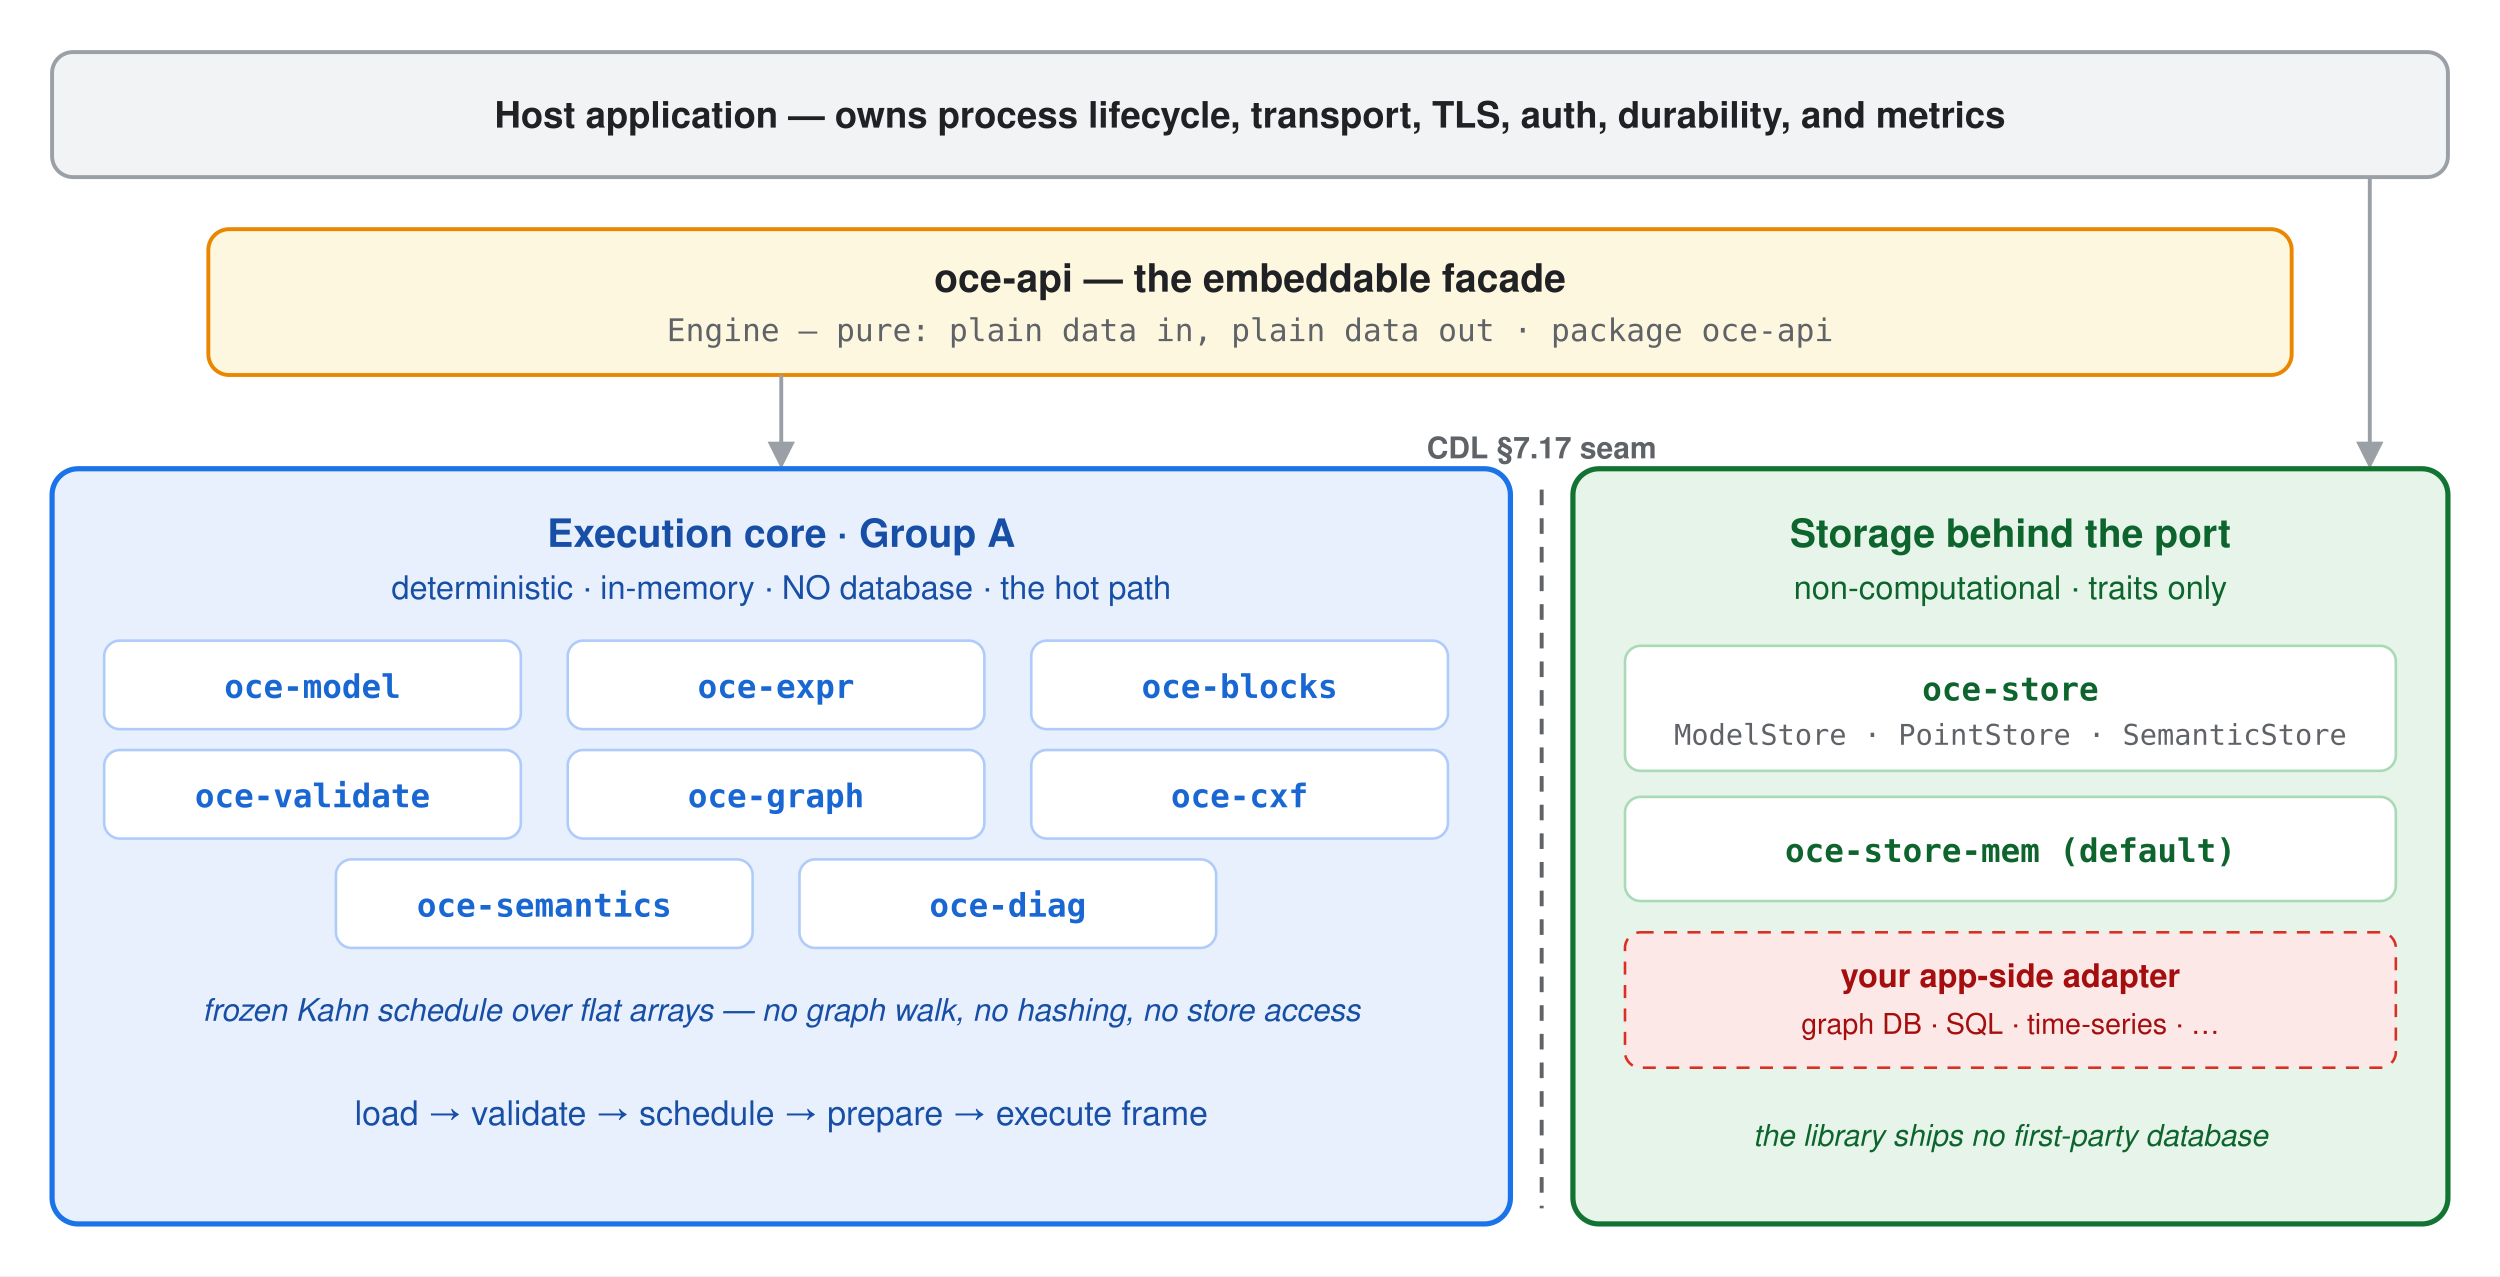
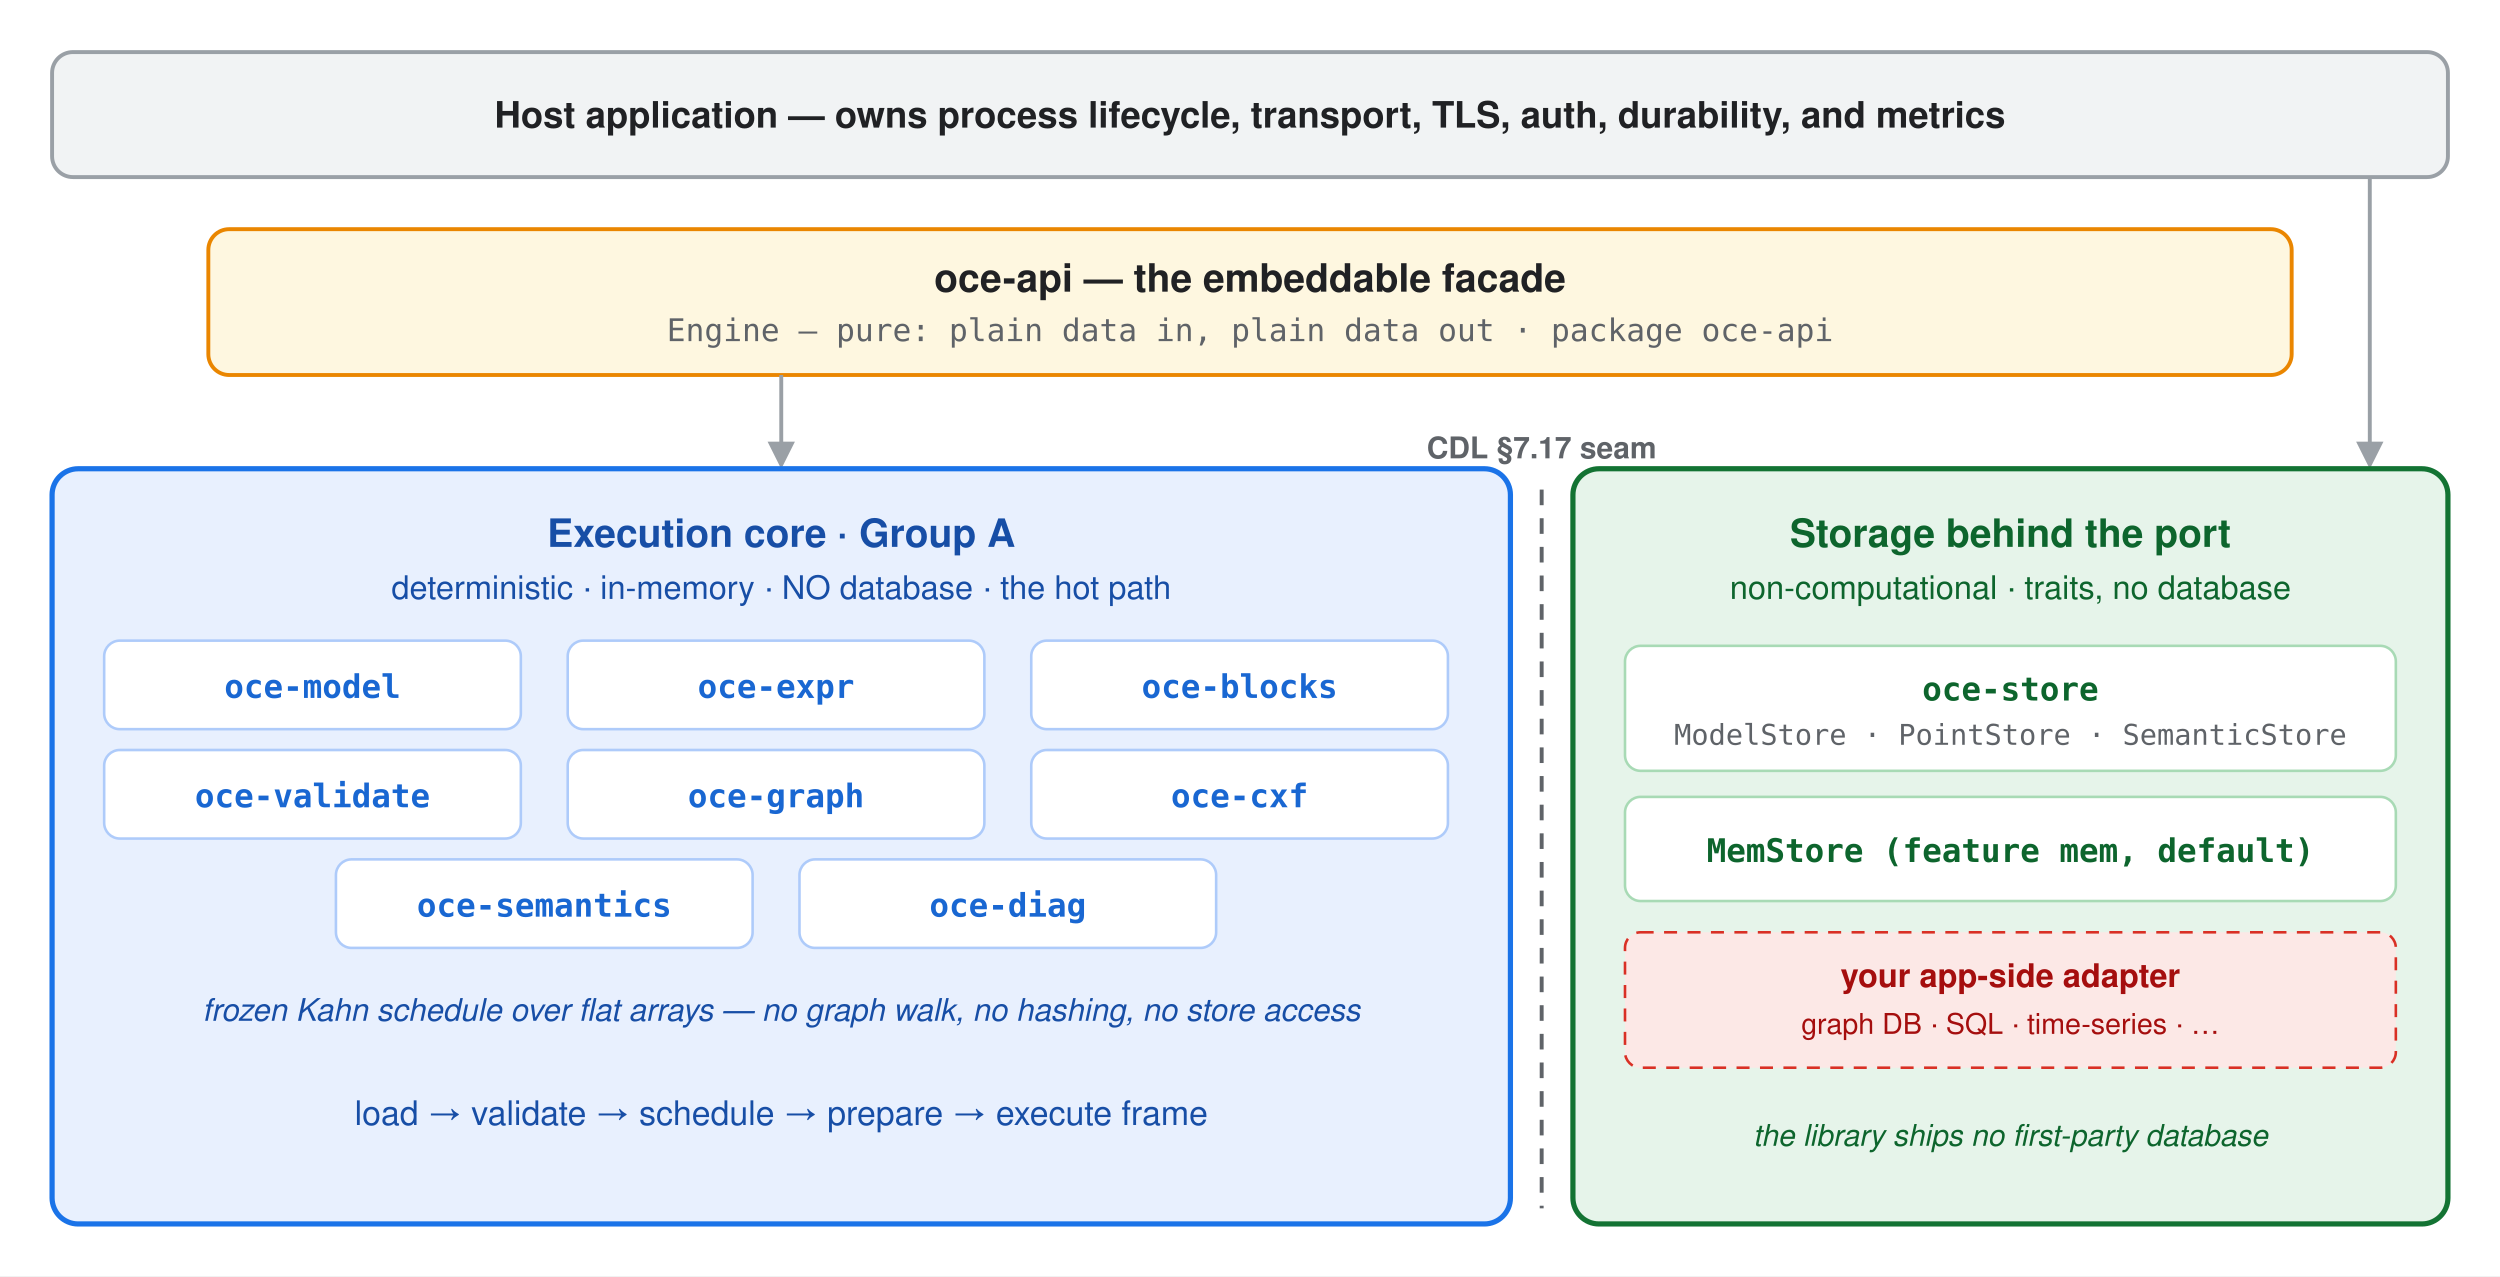
<svg xmlns="http://www.w3.org/2000/svg" viewBox="0 0 960 490" font-family="-apple-system, Segoe UI, Helvetica, Arial, sans-serif" role="img" aria-labelledby="title desc">
  <rect width="960" height="490" fill="#ffffff" />
  <rect x="20" y="20" width="920" height="48" rx="8" fill="#f1f3f4" stroke="#9aa0a6" stroke-width="1.5" />
  <text x="480" y="49" text-anchor="middle" font-size="14" font-weight="600" fill="#202124">Host application — owns process lifecycle, transport, TLS, auth, durability, and metrics</text>
  <rect x="80" y="88" width="800" height="56" rx="8" fill="#fef7e0" stroke="#ea8600" stroke-width="1.5" />
  <text x="480" y="112" text-anchor="middle" font-size="15" font-weight="700" fill="#202124">oce-api — the embeddable facade</text>
  <text x="480" y="131" text-anchor="middle" font-size="12" fill="#5f6368" font-family="ui-monospace, SFMono-Regular, Menlo, Consolas, monospace">Engine — pure: plain data in, plain data out · package oce-api</text>
  <path d="M300 144 L300 178" stroke="#9aa0a6" stroke-width="1.5" fill="none" marker-end="url(#arrow)" />
  <path d="M910 68 L910 178" stroke="#9aa0a6" stroke-width="1.5" fill="none" marker-end="url(#arrow)" />
  <rect x="20" y="180" width="560" height="290" rx="10" fill="#e8f0fe" stroke="#1a73e8" stroke-width="2" />
  <text x="300" y="210" text-anchor="middle" font-size="15" font-weight="700" fill="#174ea6">Execution core · Group A</text>
  <text x="300" y="230" text-anchor="middle" font-size="12.5" fill="#174ea6">deterministic · in-memory · NO database · the hot path</text>
  <g font-size="12.5" font-weight="600" fill="#1967d2" font-family="ui-monospace, SFMono-Regular, Menlo, Consolas, monospace">
-     <rect x="40 " y="246" width="160" height="34" rx="6" fill="#ffffff" stroke="#aecbfa" />
+     <rect x="40" y="246" width="160" height="34" rx="6" fill="#ffffff" stroke="#aecbfa" />
    <text x="120" y="268" text-anchor="middle">oce-model</text>
    <rect x="218" y="246" width="160" height="34" rx="6" fill="#ffffff" stroke="#aecbfa" />
    <text x="298" y="268" text-anchor="middle">oce-expr</text>
    <rect x="396" y="246" width="160" height="34" rx="6" fill="#ffffff" stroke="#aecbfa" />
    <text x="476" y="268" text-anchor="middle">oce-blocks</text>
-     <rect x="40 " y="288" width="160" height="34" rx="6" fill="#ffffff" stroke="#aecbfa" />
+     <rect x="40" y="288" width="160" height="34" rx="6" fill="#ffffff" stroke="#aecbfa" />
    <text x="120" y="310" text-anchor="middle">oce-validate</text>
    <rect x="218" y="288" width="160" height="34" rx="6" fill="#ffffff" stroke="#aecbfa" />
    <text x="298" y="310" text-anchor="middle">oce-graph</text>
    <rect x="396" y="288" width="160" height="34" rx="6" fill="#ffffff" stroke="#aecbfa" />
    <text x="476" y="310" text-anchor="middle">oce-cxf</text>
    <rect x="129" y="330" width="160" height="34" rx="6" fill="#ffffff" stroke="#aecbfa" />
    <text x="209" y="352" text-anchor="middle">oce-semantics</text>
    <rect x="307" y="330" width="160" height="34" rx="6" fill="#ffffff" stroke="#aecbfa" />
    <text x="387" y="352" text-anchor="middle">oce-diag</text>
  </g>
  <text x="300" y="392" text-anchor="middle" font-size="12" fill="#174ea6" font-style="italic">frozen Kahn schedule over flat arrays — no graph walk, no hashing, no store access</text>
  <text x="300" y="432" text-anchor="middle" font-size="13" fill="#174ea6">load → validate → schedule → prepare → execute frame</text>
  <line x1="592" y1="188" x2="592" y2="464" stroke="#5f6368" stroke-width="1.5" stroke-dasharray="6 5" />
  <text x="592" y="176" text-anchor="middle" font-size="11.5" font-weight="600" fill="#5f6368">CDL §7.17 seam</text>
  <rect x="604" y="180" width="336" height="290" rx="10" fill="#e6f4ea" stroke="#137333" stroke-width="2" />
  <text x="772" y="210" text-anchor="middle" font-size="15" font-weight="700" fill="#0d652d">Storage behind the port</text>
-   <text x="772" y="230" text-anchor="middle" font-size="12.5" fill="#0d652d">non-computational · traits only</text>
+   <text x="772" y="230" text-anchor="middle" font-size="12.5" fill="#0d652d">non-computational · traits, no database</text>
  <g>
    <rect x="624" y="248" width="296" height="48" rx="6" fill="#ffffff" stroke="#a8dab5" />
    <text x="772" y="269" text-anchor="middle" font-size="12.5" font-weight="700" fill="#0d652d" font-family="ui-monospace, SFMono-Regular, Menlo, Consolas, monospace">oce-store</text>
    <text x="772" y="286" text-anchor="middle" font-size="11" fill="#5f6368" font-family="ui-monospace, SFMono-Regular, Menlo, Consolas, monospace">ModelStore · PointStore · SemanticStore</text>
    <rect x="624" y="306" width="296" height="40" rx="6" fill="#ffffff" stroke="#a8dab5" />
-     <text x="772" y="331" text-anchor="middle" font-size="12.5" font-weight="600" fill="#0d652d" font-family="ui-monospace, SFMono-Regular, Menlo, Consolas, monospace">oce-store-mem (default)</text>
+     <text x="772" y="331" text-anchor="middle" font-size="12.5" font-weight="600" fill="#0d652d" font-family="ui-monospace, SFMono-Regular, Menlo, Consolas, monospace">MemStore (feature mem, default)</text>
    <rect x="624" y="358" width="296" height="52" rx="6" fill="#fce8e6" stroke="#d93025" stroke-dasharray="5 4" />
    <text x="772" y="379" text-anchor="middle" font-size="12.5" font-weight="600" fill="#a50e0e">your app-side adapter</text>
    <text x="772" y="397" text-anchor="middle" font-size="11" fill="#a50e0e">graph DB · SQL · time-series · …</text>
  </g>
  <text x="772" y="440" text-anchor="middle" font-size="11.5" fill="#0d652d" font-style="italic">the library ships no first-party database</text>
  <defs>
    <marker id="arrow" viewBox="0 0 10 10" refX="8" refY="5" markerWidth="7" markerHeight="7" orient="auto-start-reverse">
      <path d="M0 0 L10 5 L0 10 z" fill="#9aa0a6" />
    </marker>
  </defs>
</svg>
